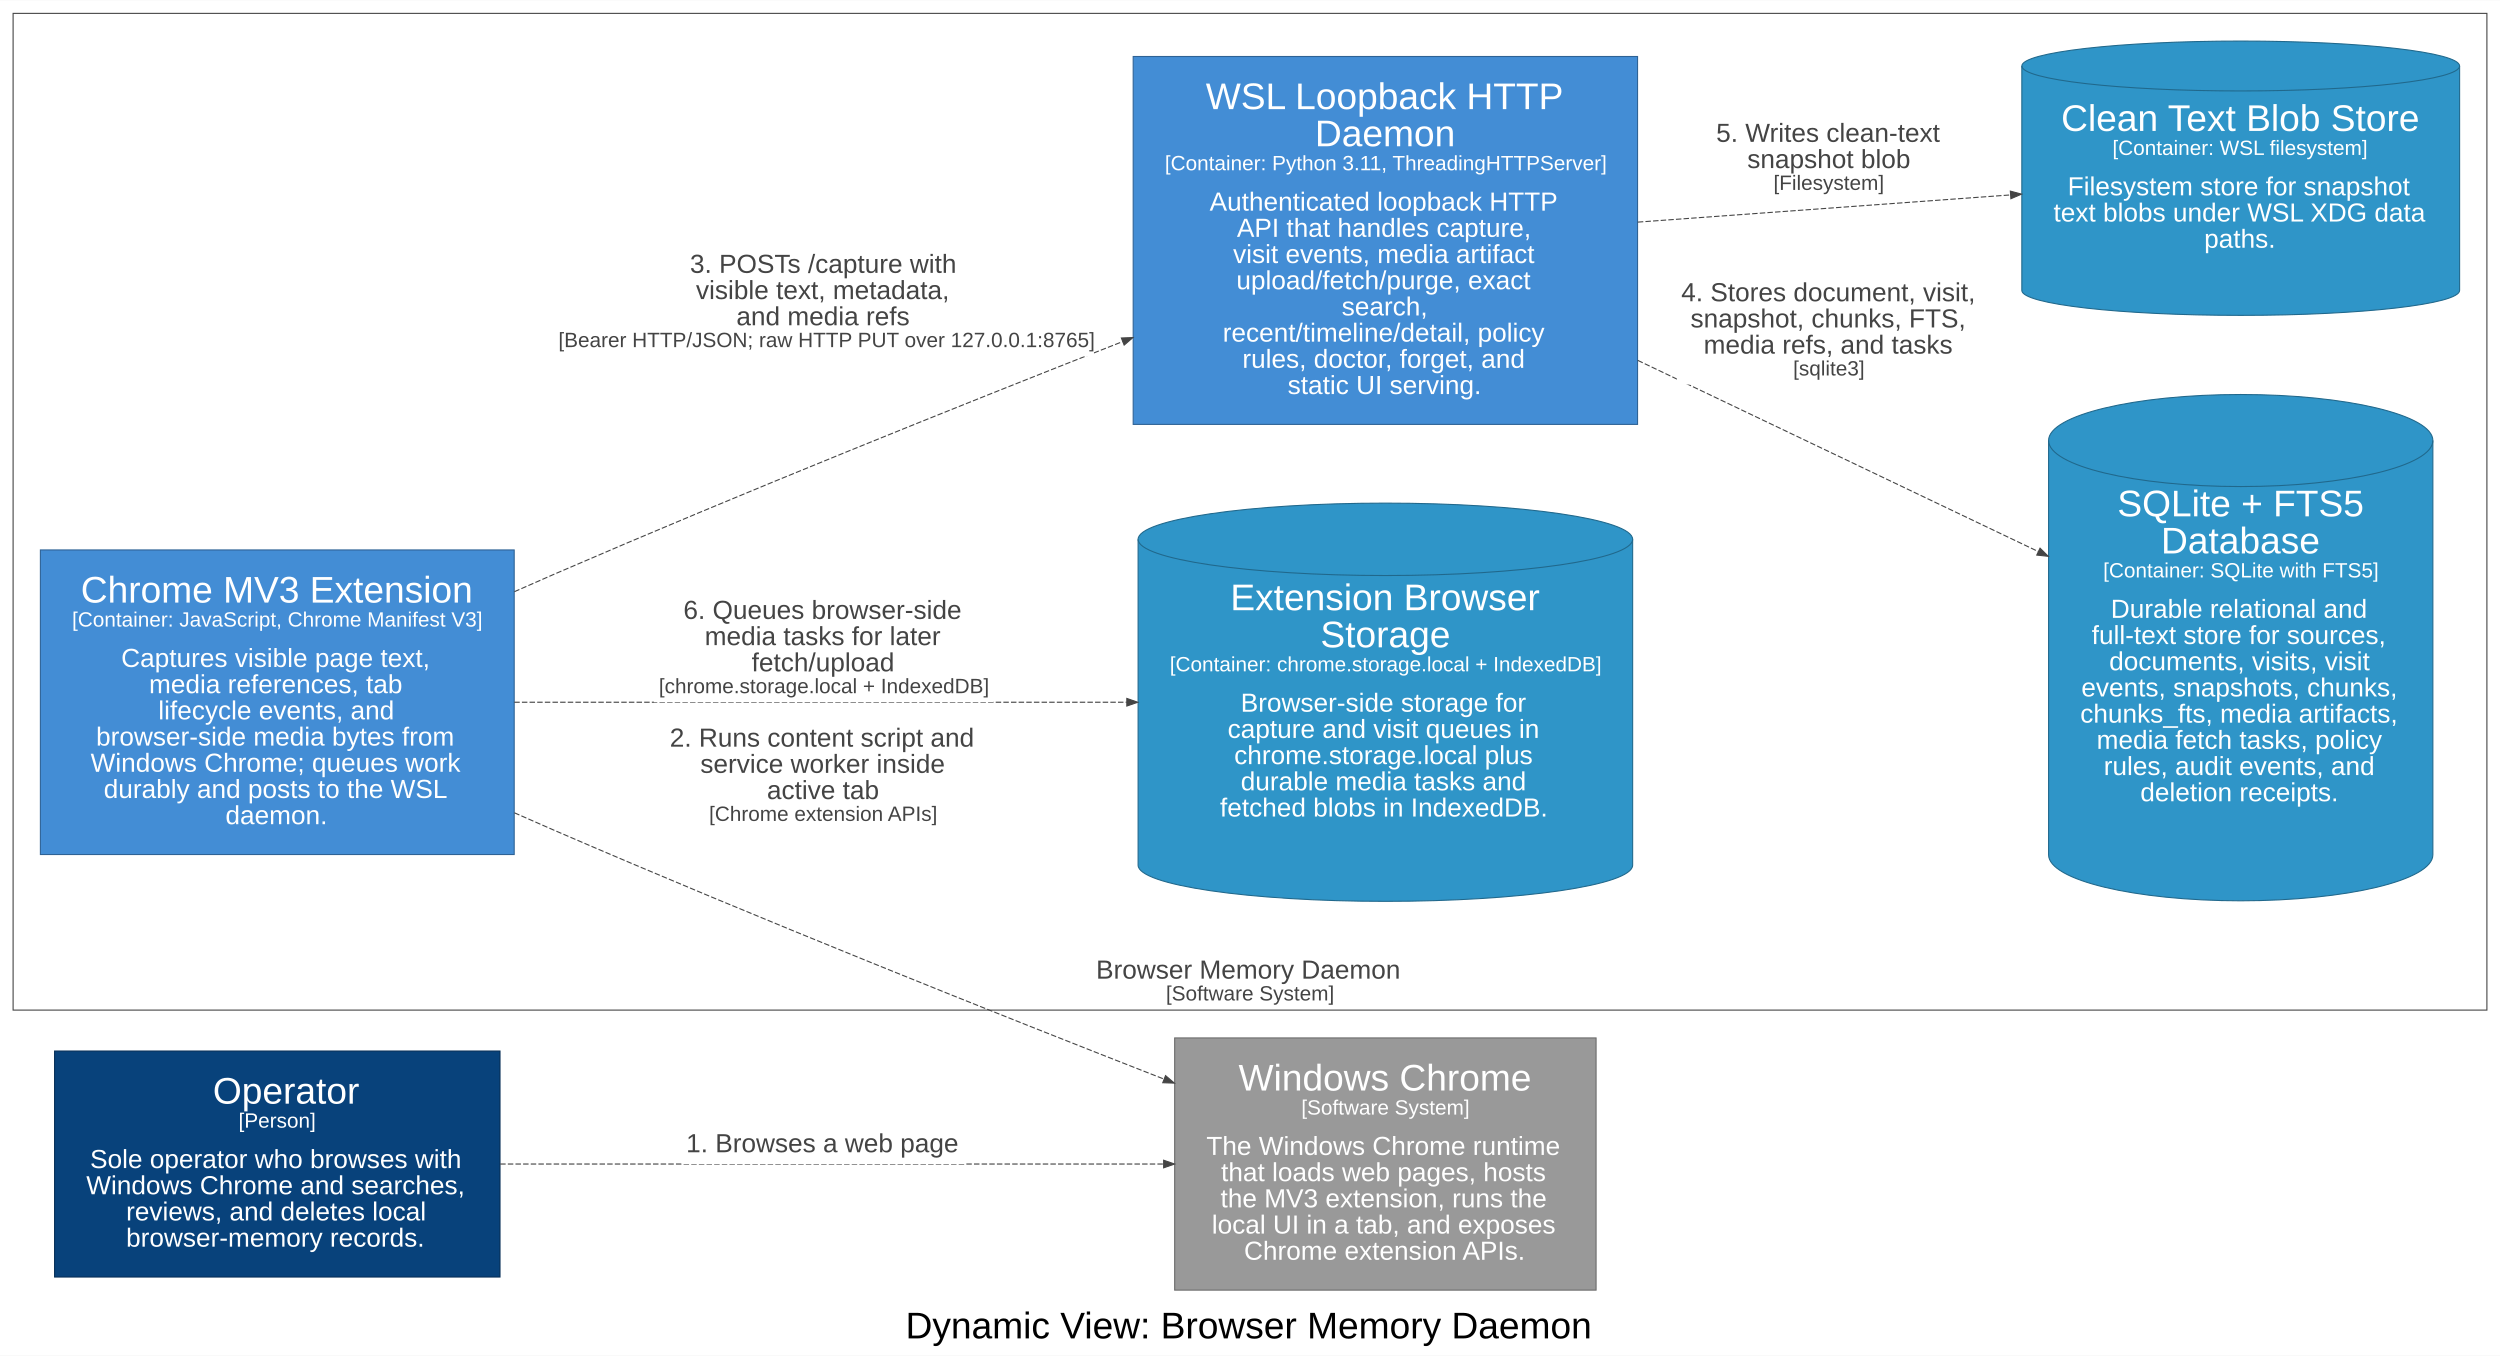
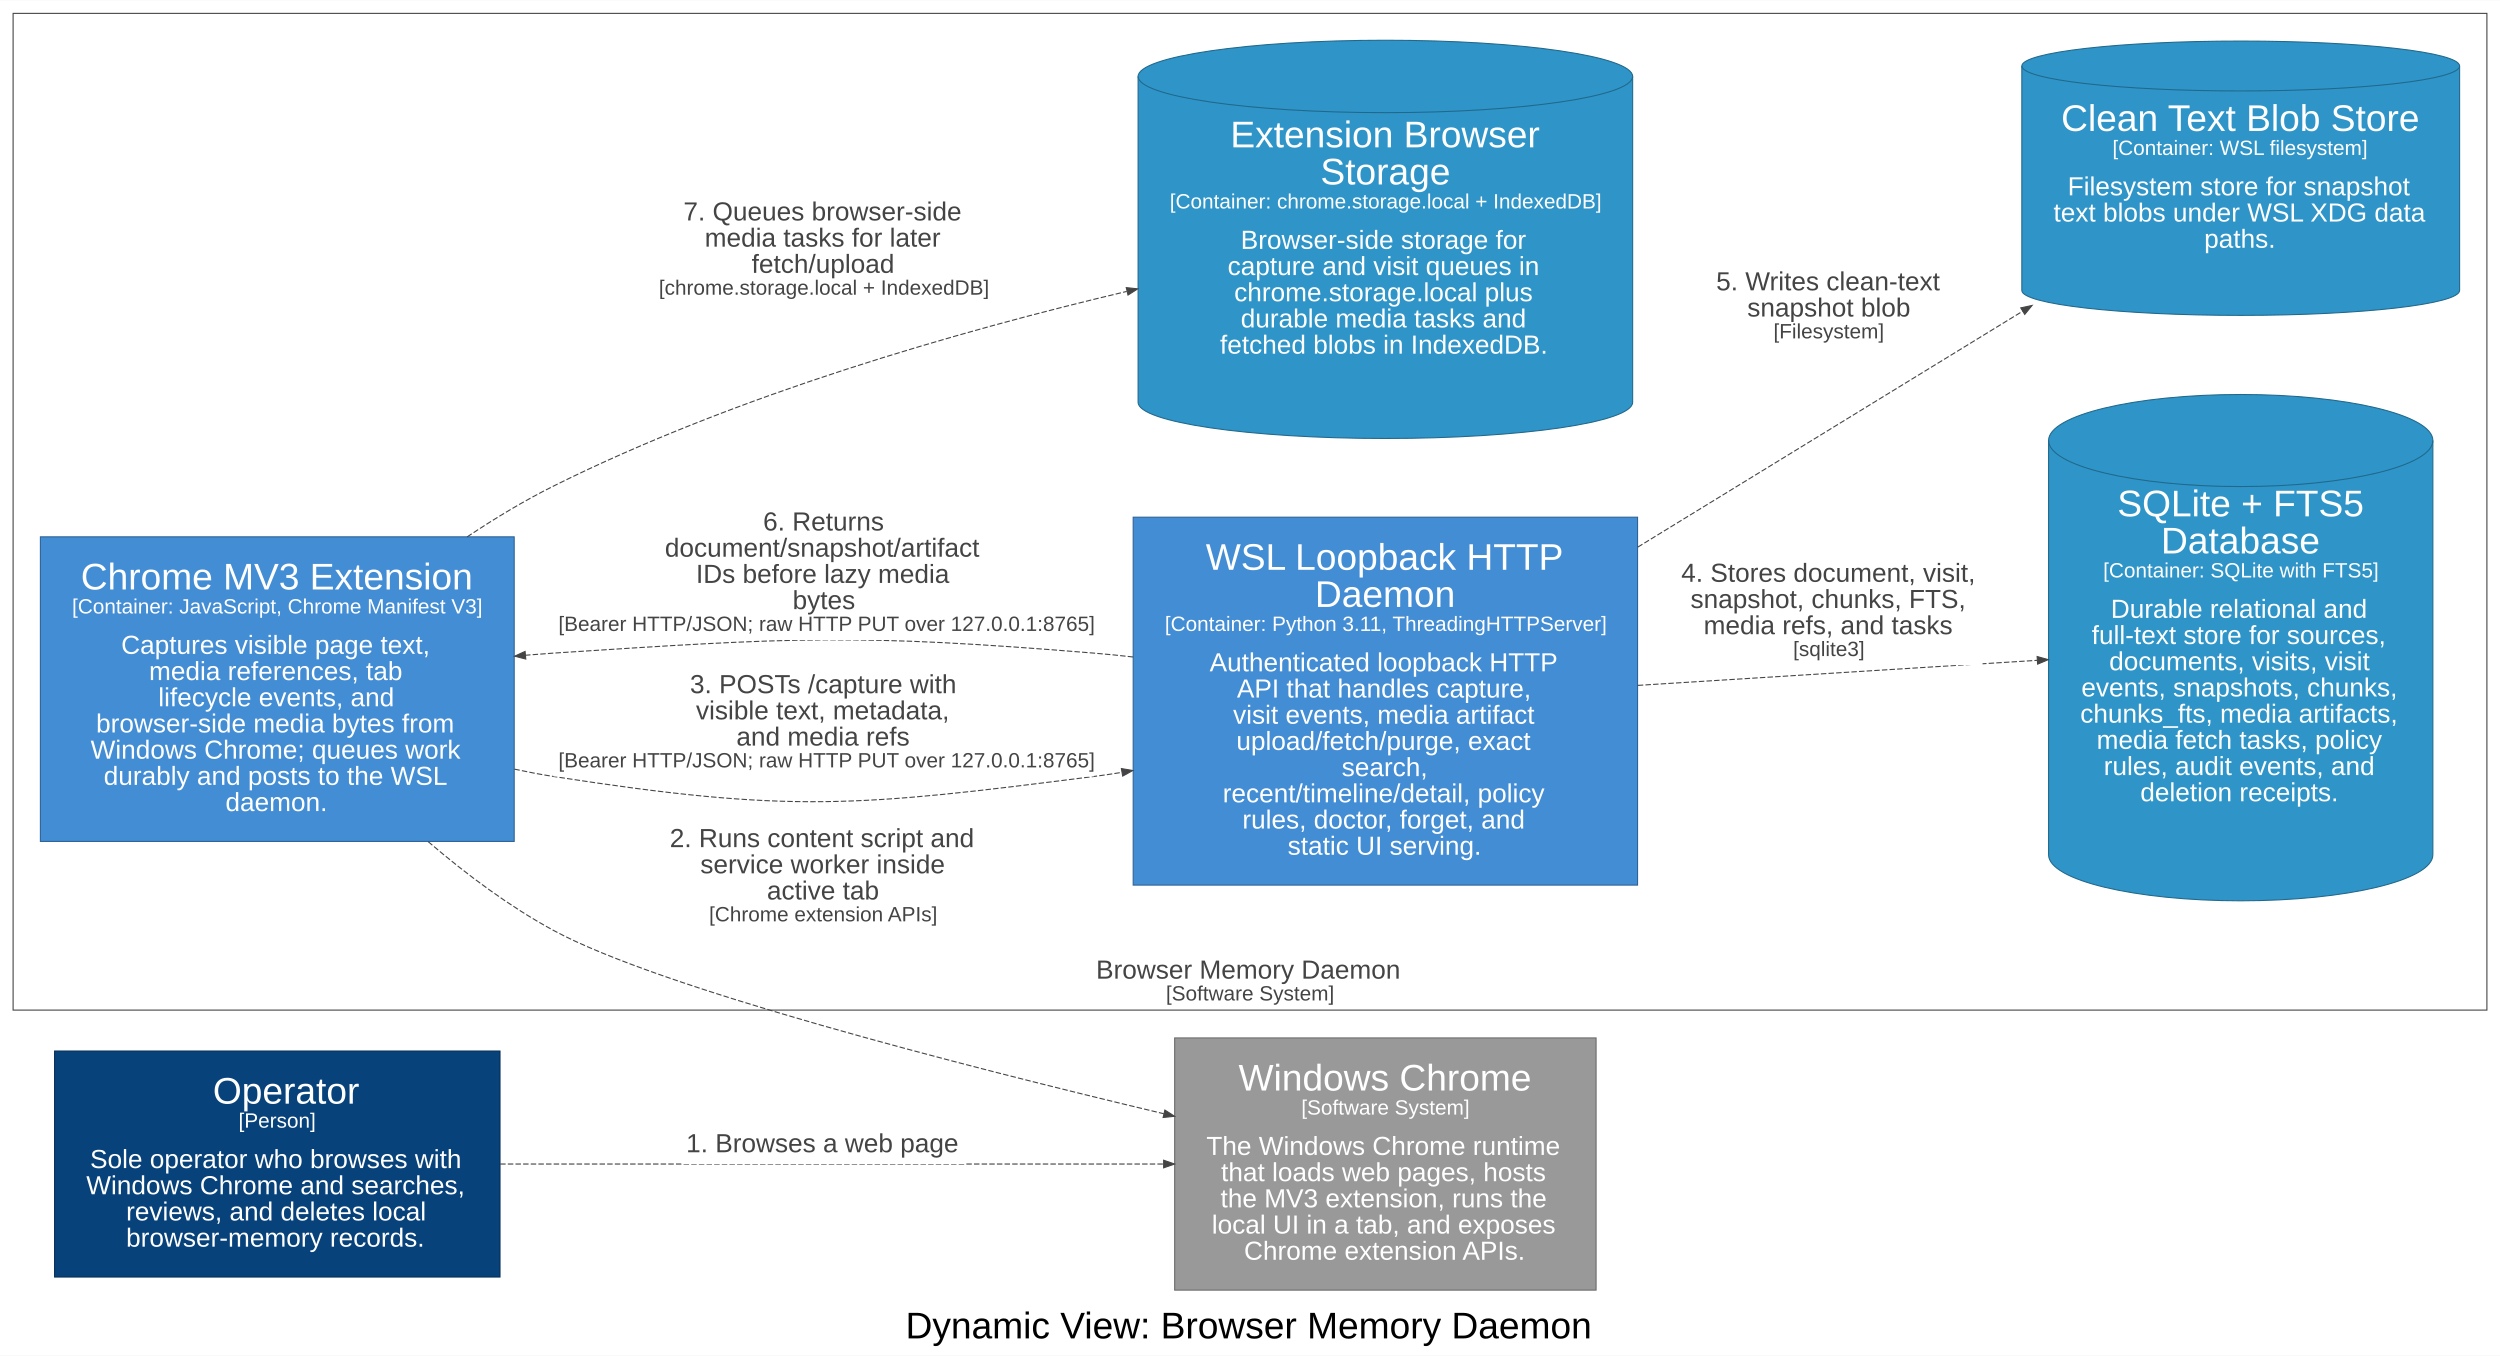
<svg xmlns="http://www.w3.org/2000/svg" width="2290pt" height="1242pt" viewBox="0.00 0.00 2290.00 1241.50">
  <g id="graph0" class="graph" transform="scale(1 1) rotate(0) translate(4 1237.5)">
    <polygon fill="white" stroke="transparent" points="-4,4 -4,-1237.5 2286,-1237.5 2286,4 -4,4" />
    <text text-anchor="start" x="825.5" y="-11.8" font-family="Arial" font-size="34.00">Dynamic View: Browser Memory Daemon</text>
    <g id="clust1" class="cluster">
      <polygon fill="none" stroke="#444444" points="8,-312.5 8,-1225.5 2274,-1225.5 2274,-312.5 8,-312.5" />
      <text text-anchor="start" x="1000" y="-341.3" font-family="Arial" font-size="24.00" fill="#444444">Browser Memory Daemon</text>
      <text text-anchor="start" x="1064" y="-321.3" font-family="Arial" font-size="19.00" fill="#444444">[Software System]</text>
    </g>
    <g id="13" class="node">
-       <path fill="#2f95c8" stroke="#20688c" d="M1491.5,-743.72C1491.5,-762.01 1389.98,-776.88 1265,-776.88 1140.02,-776.88 1038.5,-762.01 1038.5,-743.72 1038.5,-743.72 1038.5,-445.28 1038.5,-445.28 1038.5,-426.99 1140.02,-412.12 1265,-412.12 1389.98,-412.12 1491.5,-426.99 1491.5,-445.28 1491.5,-445.28 1491.5,-743.72 1491.5,-743.72" />
-       <path fill="none" stroke="#20688c" d="M1491.5,-743.72C1491.5,-725.42 1389.98,-710.56 1265,-710.56 1140.02,-710.56 1038.5,-725.42 1038.5,-743.72" />
-       <text text-anchor="start" x="1123" y="-678.8" font-family="Arial" font-size="34.00" fill="#ffffff">Extension Browser</text>
-       <text text-anchor="start" x="1205.5" y="-644.8" font-family="Arial" font-size="34.00" fill="#ffffff">Storage</text>
-       <text text-anchor="start" x="1067.5" y="-622.8" font-family="Arial" font-size="19.00" fill="#ffffff">[Container: chrome.storage.local + IndexedDB]</text>
-       <text text-anchor="start" x="1132.5" y="-585.8" font-family="Arial" font-size="24.00" fill="#ffffff">Browser-side storage for</text>
-       <text text-anchor="start" x="1120.5" y="-561.8" font-family="Arial" font-size="24.00" fill="#ffffff">capture and visit queues in</text>
-       <text text-anchor="start" x="1126.5" y="-537.8" font-family="Arial" font-size="24.00" fill="#ffffff">chrome.storage.local plus</text>
-       <text text-anchor="start" x="1132.5" y="-513.8" font-family="Arial" font-size="24.00" fill="#ffffff">durable media tasks and</text>
-       <text text-anchor="start" x="1113.5" y="-489.8" font-family="Arial" font-size="24.00" fill="#ffffff">fetched blobs in IndexedDB.</text>
+       <path fill="#2f95c8" stroke="#20688c" d="M1491.5,-1167.72C1491.5,-1186.01 1389.98,-1200.88 1265,-1200.88 1140.02,-1200.88 1038.5,-1186.01 1038.5,-1167.72 1038.5,-1167.72 1038.5,-869.28 1038.5,-869.28 1038.5,-850.99 1140.02,-836.12 1265,-836.12 1389.98,-836.12 1491.5,-850.99 1491.5,-869.28 1491.5,-869.28 1491.5,-1167.72 1491.5,-1167.72" />
+       <path fill="none" stroke="#20688c" d="M1491.5,-1167.72C1491.5,-1149.42 1389.98,-1134.56 1265,-1134.56 1140.02,-1134.56 1038.5,-1149.42 1038.5,-1167.72" />
+       <text text-anchor="start" x="1123" y="-1102.8" font-family="Arial" font-size="34.00" fill="#ffffff">Extension Browser</text>
+       <text text-anchor="start" x="1205.5" y="-1068.8" font-family="Arial" font-size="34.00" fill="#ffffff">Storage</text>
+       <text text-anchor="start" x="1067.5" y="-1046.8" font-family="Arial" font-size="19.00" fill="#ffffff">[Container: chrome.storage.local + IndexedDB]</text>
+       <text text-anchor="start" x="1132.5" y="-1009.8" font-family="Arial" font-size="24.00" fill="#ffffff">Browser-side storage for</text>
+       <text text-anchor="start" x="1120.5" y="-985.8" font-family="Arial" font-size="24.00" fill="#ffffff">capture and visit queues in</text>
+       <text text-anchor="start" x="1126.5" y="-961.8" font-family="Arial" font-size="24.00" fill="#ffffff">chrome.storage.local plus</text>
+       <text text-anchor="start" x="1132.5" y="-937.8" font-family="Arial" font-size="24.00" fill="#ffffff">durable media tasks and</text>
+       <text text-anchor="start" x="1113.5" y="-913.8" font-family="Arial" font-size="24.00" fill="#ffffff">fetched blobs in IndexedDB.</text>
    </g>
    <g id="14" class="node">
-       <polygon fill="#438dd5" stroke="#2e6295" points="1496,-1186 1034,-1186 1034,-849 1496,-849 1496,-1186" />
-       <text text-anchor="start" x="1100.5" y="-1137.8" font-family="Arial" font-size="34.00" fill="#ffffff">WSL Loopback HTTP</text>
-       <text text-anchor="start" x="1200.5" y="-1103.8" font-family="Arial" font-size="34.00" fill="#ffffff">Daemon</text>
-       <text text-anchor="start" x="1063" y="-1081.8" font-family="Arial" font-size="19.00" fill="#ffffff">[Container: Python 3.11, ThreadingHTTPServer]</text>
-       <text text-anchor="start" x="1104" y="-1044.8" font-family="Arial" font-size="24.00" fill="#ffffff">Authenticated loopback HTTP</text>
-       <text text-anchor="start" x="1129" y="-1020.8" font-family="Arial" font-size="24.00" fill="#ffffff">API that handles capture,</text>
-       <text text-anchor="start" x="1125.5" y="-996.8" font-family="Arial" font-size="24.00" fill="#ffffff">visit events, media artifact</text>
-       <text text-anchor="start" x="1128.5" y="-972.8" font-family="Arial" font-size="24.00" fill="#ffffff">upload/fetch/purge, exact</text>
-       <text text-anchor="start" x="1225" y="-948.8" font-family="Arial" font-size="24.00" fill="#ffffff">search,</text>
-       <text text-anchor="start" x="1116" y="-924.8" font-family="Arial" font-size="24.00" fill="#ffffff">recent/timeline/detail, policy</text>
-       <text text-anchor="start" x="1134" y="-900.8" font-family="Arial" font-size="24.00" fill="#ffffff">rules, doctor, forget, and</text>
-       <text text-anchor="start" x="1175.5" y="-876.8" font-family="Arial" font-size="24.00" fill="#ffffff">static UI serving.</text>
+       <polygon fill="#438dd5" stroke="#2e6295" points="1496,-764 1034,-764 1034,-427 1496,-427 1496,-764" />
+       <text text-anchor="start" x="1100.5" y="-715.8" font-family="Arial" font-size="34.00" fill="#ffffff">WSL Loopback HTTP</text>
+       <text text-anchor="start" x="1200.5" y="-681.8" font-family="Arial" font-size="34.00" fill="#ffffff">Daemon</text>
+       <text text-anchor="start" x="1063" y="-659.8" font-family="Arial" font-size="19.00" fill="#ffffff">[Container: Python 3.11, ThreadingHTTPServer]</text>
+       <text text-anchor="start" x="1104" y="-622.8" font-family="Arial" font-size="24.00" fill="#ffffff">Authenticated loopback HTTP</text>
+       <text text-anchor="start" x="1129" y="-598.8" font-family="Arial" font-size="24.00" fill="#ffffff">API that handles capture,</text>
+       <text text-anchor="start" x="1125.5" y="-574.8" font-family="Arial" font-size="24.00" fill="#ffffff">visit events, media artifact</text>
+       <text text-anchor="start" x="1128.5" y="-550.8" font-family="Arial" font-size="24.00" fill="#ffffff">upload/fetch/purge, exact</text>
+       <text text-anchor="start" x="1225" y="-526.8" font-family="Arial" font-size="24.00" fill="#ffffff">search,</text>
+       <text text-anchor="start" x="1116" y="-502.8" font-family="Arial" font-size="24.00" fill="#ffffff">recent/timeline/detail, policy</text>
+       <text text-anchor="start" x="1134" y="-478.8" font-family="Arial" font-size="24.00" fill="#ffffff">rules, doctor, forget, and</text>
+       <text text-anchor="start" x="1175.5" y="-454.8" font-family="Arial" font-size="24.00" fill="#ffffff">static UI serving.</text>
    </g>
    <g id="27" class="node">
      <path fill="#2f95c8" stroke="#20688c" d="M2224.5,-834.22C2224.5,-857.48 2145.61,-876.38 2048.5,-876.38 1951.39,-876.38 1872.5,-857.48 1872.5,-834.22 1872.5,-834.22 1872.5,-454.78 1872.5,-454.78 1872.5,-431.52 1951.39,-412.62 2048.5,-412.62 2145.61,-412.62 2224.5,-431.52 2224.5,-454.78 2224.5,-454.78 2224.5,-834.22 2224.5,-834.22" />
      <path fill="none" stroke="#20688c" d="M2224.5,-834.22C2224.5,-810.95 2145.61,-792.06 2048.5,-792.06 1951.39,-792.06 1872.5,-810.95 1872.5,-834.22" />
      <text text-anchor="start" x="1935.5" y="-764.8" font-family="Arial" font-size="34.00" fill="#ffffff">SQLite + FTS5</text>
      <text text-anchor="start" x="1975.5" y="-730.8" font-family="Arial" font-size="34.00" fill="#ffffff">Database</text>
      <text text-anchor="start" x="1922.5" y="-708.8" font-family="Arial" font-size="19.00" fill="#ffffff">[Container: SQLite with FTS5]</text>
      <text text-anchor="start" x="1929.5" y="-671.8" font-family="Arial" font-size="24.00" fill="#ffffff">Durable relational and</text>
      <text text-anchor="start" x="1912" y="-647.8" font-family="Arial" font-size="24.00" fill="#ffffff">full-text store for sources,</text>
      <text text-anchor="start" x="1928" y="-623.8" font-family="Arial" font-size="24.00" fill="#ffffff">documents, visits, visit</text>
      <text text-anchor="start" x="1902.5" y="-599.8" font-family="Arial" font-size="24.00" fill="#ffffff">events, snapshots, chunks,</text>
      <text text-anchor="start" x="1901.5" y="-575.8" font-family="Arial" font-size="24.00" fill="#ffffff">chunks_fts, media artifacts,</text>
      <text text-anchor="start" x="1916.5" y="-551.8" font-family="Arial" font-size="24.00" fill="#ffffff">media fetch tasks, policy</text>
      <text text-anchor="start" x="1923" y="-527.8" font-family="Arial" font-size="24.00" fill="#ffffff">rules, audit events, and</text>
      <text text-anchor="start" x="1956.5" y="-503.8" font-family="Arial" font-size="24.00" fill="#ffffff">deletion receipts.</text>
    </g>
    <g id="43" class="edge">
-       <path fill="none" stroke="#444444" stroke-dasharray="5,2" d="M1496.25,-907.61C1613.18,-851.8 1753.31,-784.91 1863.03,-732.55" />
-       <polygon fill="#444444" stroke="#444444" points="1864.69,-735.63 1872.21,-728.16 1861.68,-729.31 1864.69,-735.63" />
-       <polygon fill="white" stroke="transparent" points="1532,-885.5 1532,-984.5 1812,-984.5 1812,-885.5 1532,-885.5" />
-       <text text-anchor="start" x="1536" y="-961.8" font-family="Arial" font-size="24.00" fill="#444444">4. Stores document, visit,</text>
-       <text text-anchor="start" x="1544.5" y="-937.8" font-family="Arial" font-size="24.00" fill="#444444">snapshot, chunks, FTS,</text>
-       <text text-anchor="start" x="1556.5" y="-913.8" font-family="Arial" font-size="24.00" fill="#444444">media refs, and tasks</text>
-       <text text-anchor="start" x="1638.5" y="-893.8" font-family="Arial" font-size="19.00" fill="#444444">[sqlite3]</text>
+       <path fill="none" stroke="#444444" stroke-dasharray="5,2" d="M1496.25,-609.94C1612.82,-617.25 1752.47,-626 1862.04,-632.87" />
+       <polygon fill="#444444" stroke="#444444" points="1862.01,-636.38 1872.21,-633.51 1862.45,-629.39 1862.01,-636.38" />
+       <polygon fill="white" stroke="transparent" points="1532,-628.5 1532,-727.5 1812,-727.5 1812,-628.5 1532,-628.5" />
+       <text text-anchor="start" x="1536" y="-704.8" font-family="Arial" font-size="24.00" fill="#444444">4. Stores document, visit,</text>
+       <text text-anchor="start" x="1544.5" y="-680.8" font-family="Arial" font-size="24.00" fill="#444444">snapshot, chunks, FTS,</text>
+       <text text-anchor="start" x="1556.5" y="-656.8" font-family="Arial" font-size="24.00" fill="#444444">media refs, and tasks</text>
+       <text text-anchor="start" x="1638.5" y="-636.8" font-family="Arial" font-size="19.00" fill="#444444">[sqlite3]</text>
    </g>
    <g id="28" class="node">
      <path fill="#2f95c8" stroke="#20688c" d="M2249,-1177.28C2249,-1189.89 2159.13,-1200.13 2048.5,-1200.13 1937.87,-1200.13 1848,-1189.89 1848,-1177.28 1848,-1177.28 1848,-971.72 1848,-971.72 1848,-959.11 1937.87,-948.87 2048.5,-948.87 2159.13,-948.87 2249,-959.11 2249,-971.72 2249,-971.72 2249,-1177.28 2249,-1177.28" />
      <path fill="none" stroke="#20688c" d="M2249,-1177.28C2249,-1164.68 2159.13,-1154.44 2048.5,-1154.44 1937.87,-1154.44 1848,-1164.68 1848,-1177.28" />
      <text text-anchor="start" x="1884" y="-1117.8" font-family="Arial" font-size="34.00" fill="#ffffff">Clean Text Blob Store</text>
      <text text-anchor="start" x="1931" y="-1095.8" font-family="Arial" font-size="19.00" fill="#ffffff">[Container: WSL filesystem]</text>
      <text text-anchor="start" x="1890" y="-1058.8" font-family="Arial" font-size="24.00" fill="#ffffff">Filesystem store for snapshot</text>
      <text text-anchor="start" x="1877" y="-1034.8" font-family="Arial" font-size="24.00" fill="#ffffff">text blobs under WSL XDG data</text>
      <text text-anchor="start" x="2015" y="-1010.8" font-family="Arial" font-size="24.00" fill="#ffffff">paths.</text>
    </g>
    <g id="44" class="edge">
-       <path fill="none" stroke="#444444" stroke-dasharray="5,2" d="M1496.25,-1034.29C1604.31,-1042.18 1732.19,-1051.5 1837.57,-1059.19" />
-       <polygon fill="#444444" stroke="#444444" points="1837.47,-1062.69 1847.69,-1059.93 1837.98,-1055.71 1837.47,-1062.69" />
-       <polygon fill="white" stroke="transparent" points="1564,-1055.5 1564,-1130.5 1780,-1130.5 1780,-1055.5 1564,-1055.5" />
-       <text text-anchor="start" x="1568" y="-1107.8" font-family="Arial" font-size="24.00" fill="#444444">5. Writes clean-text</text>
-       <text text-anchor="start" x="1596.5" y="-1083.8" font-family="Arial" font-size="24.00" fill="#444444">snapshot blob</text>
-       <text text-anchor="start" x="1620.5" y="-1063.8" font-family="Arial" font-size="19.00" fill="#444444">[Filesystem]</text>
+       <path fill="none" stroke="#444444" stroke-dasharray="5,2" d="M1496.25,-736.63C1608.14,-805.21 1741.29,-886.82 1848.69,-952.65" />
+       <polygon fill="#444444" stroke="#444444" points="1847.01,-955.72 1857.36,-957.96 1850.67,-949.75 1847.01,-955.72" />
+       <polygon fill="white" stroke="transparent" points="1564,-919.5 1564,-994.5 1780,-994.5 1780,-919.5 1564,-919.5" />
+       <text text-anchor="start" x="1568" y="-971.8" font-family="Arial" font-size="24.00" fill="#444444">5. Writes clean-text</text>
+       <text text-anchor="start" x="1596.5" y="-947.8" font-family="Arial" font-size="24.00" fill="#444444">snapshot blob</text>
+       <text text-anchor="start" x="1620.5" y="-927.8" font-family="Arial" font-size="19.00" fill="#444444">[Filesystem]</text>
    </g>
    <g id="5" class="node">
-       <polygon fill="#438dd5" stroke="#2e6295" points="467,-734 33,-734 33,-455 467,-455 467,-734" />
-       <text text-anchor="start" x="70" y="-685.8" font-family="Arial" font-size="34.00" fill="#ffffff">Chrome MV3 Extension</text>
-       <text text-anchor="start" x="62" y="-663.8" font-family="Arial" font-size="19.00" fill="#ffffff">[Container: JavaScript, Chrome Manifest V3]</text>
-       <text text-anchor="start" x="107" y="-626.8" font-family="Arial" font-size="24.00" fill="#ffffff">Captures visible page text,</text>
-       <text text-anchor="start" x="132.5" y="-602.8" font-family="Arial" font-size="24.00" fill="#ffffff">media references, tab</text>
-       <text text-anchor="start" x="141" y="-578.8" font-family="Arial" font-size="24.00" fill="#ffffff">lifecycle events, and</text>
-       <text text-anchor="start" x="84" y="-554.8" font-family="Arial" font-size="24.00" fill="#ffffff">browser-side media bytes from</text>
-       <text text-anchor="start" x="79" y="-530.8" font-family="Arial" font-size="24.00" fill="#ffffff">Windows Chrome; queues work</text>
-       <text text-anchor="start" x="91" y="-506.8" font-family="Arial" font-size="24.00" fill="#ffffff">durably and posts to the WSL</text>
-       <text text-anchor="start" x="202.5" y="-482.8" font-family="Arial" font-size="24.00" fill="#ffffff">daemon.</text>
+       <polygon fill="#438dd5" stroke="#2e6295" points="467,-746 33,-746 33,-467 467,-467 467,-746" />
+       <text text-anchor="start" x="70" y="-697.8" font-family="Arial" font-size="34.00" fill="#ffffff">Chrome MV3 Extension</text>
+       <text text-anchor="start" x="62" y="-675.8" font-family="Arial" font-size="19.00" fill="#ffffff">[Container: JavaScript, Chrome Manifest V3]</text>
+       <text text-anchor="start" x="107" y="-638.8" font-family="Arial" font-size="24.00" fill="#ffffff">Captures visible page text,</text>
+       <text text-anchor="start" x="132.5" y="-614.8" font-family="Arial" font-size="24.00" fill="#ffffff">media references, tab</text>
+       <text text-anchor="start" x="141" y="-590.8" font-family="Arial" font-size="24.00" fill="#ffffff">lifecycle events, and</text>
+       <text text-anchor="start" x="84" y="-566.8" font-family="Arial" font-size="24.00" fill="#ffffff">browser-side media bytes from</text>
+       <text text-anchor="start" x="79" y="-542.8" font-family="Arial" font-size="24.00" fill="#ffffff">Windows Chrome; queues work</text>
+       <text text-anchor="start" x="91" y="-518.8" font-family="Arial" font-size="24.00" fill="#ffffff">durably and posts to the WSL</text>
+       <text text-anchor="start" x="202.5" y="-494.8" font-family="Arial" font-size="24.00" fill="#ffffff">daemon.</text>
+     </g>
+     <g id="38" class="edge">
+       <path fill="none" stroke="#444444" stroke-dasharray="5,2" d="M1033.96,-635.94C1021.82,-637.33 1009.78,-638.53 998,-639.5 778.74,-657.51 722.53,-653.81 503,-639.5 494.61,-638.95 486.08,-638.31 477.47,-637.57" />
+       <polygon fill="#444444" stroke="#444444" points="477.6,-634.07 467.33,-636.68 476.98,-641.04 477.6,-634.07" />
+       <polygon fill="white" stroke="transparent" points="503,-651.5 503,-774.5 998,-774.5 998,-651.5 503,-651.5" />
+       <text text-anchor="start" x="695" y="-751.8" font-family="Arial" font-size="24.00" fill="#444444">6. Returns</text>
+       <text text-anchor="start" x="605" y="-727.8" font-family="Arial" font-size="24.00" fill="#444444">document/snapshot/artifact</text>
+       <text text-anchor="start" x="633.5" y="-703.8" font-family="Arial" font-size="24.00" fill="#444444">IDs before lazy media</text>
+       <text text-anchor="start" x="722" y="-679.8" font-family="Arial" font-size="24.00" fill="#444444">bytes</text>
+       <text text-anchor="start" x="507.5" y="-659.8" font-family="Arial" font-size="19.00" fill="#444444">[Bearer HTTP/JSON; raw HTTP PUT over 127.0.0.1:8765]</text>
    </g>
    <g id="37" class="edge">
-       <path fill="none" stroke="#444444" stroke-dasharray="5,2" d="M467.07,-594.5C631.86,-594.5 858.6,-594.5 1028.11,-594.5" />
-       <polygon fill="#444444" stroke="#444444" points="1028.17,-598 1038.17,-594.5 1028.17,-591 1028.17,-598" />
-       <polygon fill="white" stroke="transparent" points="595,-594.5 595,-693.5 906,-693.5 906,-594.5 595,-594.5" />
-       <text text-anchor="start" x="622" y="-670.8" font-family="Arial" font-size="24.00" fill="#444444">6. Queues browser-side</text>
-       <text text-anchor="start" x="641.5" y="-646.8" font-family="Arial" font-size="24.00" fill="#444444">media tasks for later</text>
-       <text text-anchor="start" x="684.5" y="-622.8" font-family="Arial" font-size="24.00" fill="#444444">fetch/upload</text>
-       <text text-anchor="start" x="599.5" y="-602.8" font-family="Arial" font-size="19.00" fill="#444444">[chrome.storage.local + IndexedDB]</text>
+       <path fill="none" stroke="#444444" stroke-dasharray="5,2" d="M423.95,-746C449.58,-763.12 476.35,-779.22 503,-792.5 670.18,-875.8 873.63,-934.24 1028.09,-970.8" />
+       <polygon fill="#444444" stroke="#444444" points="1027.65,-974.29 1038.19,-973.17 1029.26,-967.48 1027.65,-974.29" />
+       <polygon fill="white" stroke="transparent" points="595,-959.5 595,-1058.5 906,-1058.5 906,-959.5 595,-959.5" />
+       <text text-anchor="start" x="622" y="-1035.8" font-family="Arial" font-size="24.00" fill="#444444">7. Queues browser-side</text>
+       <text text-anchor="start" x="641.5" y="-1011.8" font-family="Arial" font-size="24.00" fill="#444444">media tasks for later</text>
+       <text text-anchor="start" x="684.5" y="-987.8" font-family="Arial" font-size="24.00" fill="#444444">fetch/upload</text>
+       <text text-anchor="start" x="599.5" y="-967.8" font-family="Arial" font-size="19.00" fill="#444444">[chrome.storage.local + IndexedDB]</text>
    </g>
    <g id="38" class="edge">
-       <path fill="none" stroke="#444444" stroke-dasharray="5,2" d="M467.17,-695.76C479.27,-701.14 491.27,-706.42 503,-711.5 676.12,-786.43 873.86,-865.76 1024.37,-924.86" />
-       <polygon fill="#444444" stroke="#444444" points="1023.18,-928.15 1033.76,-928.55 1025.73,-921.64 1023.18,-928.15" />
-       <polygon fill="white" stroke="transparent" points="503,-911.5 503,-1010.5 998,-1010.5 998,-911.5 503,-911.5" />
-       <text text-anchor="start" x="628" y="-987.8" font-family="Arial" font-size="24.00" fill="#444444">3. POSTs /capture with</text>
-       <text text-anchor="start" x="633.5" y="-963.8" font-family="Arial" font-size="24.00" fill="#444444">visible text, metadata,</text>
-       <text text-anchor="start" x="670.5" y="-939.8" font-family="Arial" font-size="24.00" fill="#444444">and media refs</text>
-       <text text-anchor="start" x="507.5" y="-919.8" font-family="Arial" font-size="19.00" fill="#444444">[Bearer HTTP/JSON; raw HTTP PUT over 127.0.0.1:8765]</text>
+       <path fill="none" stroke="#444444" stroke-dasharray="5,2" d="M467.17,-533.23C479.21,-530.61 491.21,-528.33 503,-526.5 720.41,-492.82 779.77,-498.66 998,-526.5 1006.42,-527.57 1014.95,-528.83 1023.54,-530.24" />
+       <polygon fill="#444444" stroke="#444444" points="1023.2,-533.74 1033.65,-531.97 1024.38,-526.84 1023.2,-533.74" />
+       <polygon fill="white" stroke="transparent" points="503,-526.5 503,-625.5 998,-625.5 998,-526.5 503,-526.5" />
+       <text text-anchor="start" x="628" y="-602.8" font-family="Arial" font-size="24.00" fill="#444444">3. POSTs /capture with</text>
+       <text text-anchor="start" x="633.5" y="-578.8" font-family="Arial" font-size="24.00" fill="#444444">visible text, metadata,</text>
+       <text text-anchor="start" x="670.5" y="-554.8" font-family="Arial" font-size="24.00" fill="#444444">and media refs</text>
+       <text text-anchor="start" x="507.5" y="-534.8" font-family="Arial" font-size="19.00" fill="#444444">[Bearer HTTP/JSON; raw HTTP PUT over 127.0.0.1:8765]</text>
    </g>
    <g id="2" class="node">
      <polygon fill="#999999" stroke="#6b6b6b" points="1458,-287 1072,-287 1072,-56 1458,-56 1458,-287" />
      <text text-anchor="start" x="1130.5" y="-238.8" font-family="Arial" font-size="34.00" fill="#ffffff">Windows Chrome</text>
      <text text-anchor="start" x="1188" y="-216.8" font-family="Arial" font-size="19.00" fill="#ffffff">[Software System]</text>
      <text text-anchor="start" x="1101" y="-179.8" font-family="Arial" font-size="24.00" fill="#ffffff">The Windows Chrome runtime</text>
      <text text-anchor="start" x="1114.5" y="-155.8" font-family="Arial" font-size="24.00" fill="#ffffff">that loads web pages, hosts</text>
      <text text-anchor="start" x="1114" y="-131.8" font-family="Arial" font-size="24.00" fill="#ffffff">the MV3 extension, runs the</text>
      <text text-anchor="start" x="1106" y="-107.8" font-family="Arial" font-size="24.00" fill="#ffffff">local UI in a tab, and exposes</text>
      <text text-anchor="start" x="1135.5" y="-83.8" font-family="Arial" font-size="24.00" fill="#ffffff">Chrome extension APIs.</text>
    </g>
    <g id="35" class="edge">
-       <path fill="none" stroke="#444444" stroke-dasharray="5,2" d="M467.17,-493.24C479.27,-487.86 491.27,-482.58 503,-477.5 691,-396.12 908.03,-309.57 1062.09,-249.36" />
-       <polygon fill="#444444" stroke="#444444" points="1063.64,-252.51 1071.68,-245.61 1061.09,-245.99 1063.64,-252.51" />
-       <polygon fill="white" stroke="transparent" points="605.5,-477.5 605.5,-576.5 895.5,-576.5 895.5,-477.5 605.5,-477.5" />
-       <text text-anchor="start" x="609.5" y="-553.8" font-family="Arial" font-size="24.00" fill="#444444">2. Runs content script and</text>
-       <text text-anchor="start" x="637.5" y="-529.8" font-family="Arial" font-size="24.00" fill="#444444">service worker inside</text>
-       <text text-anchor="start" x="698.5" y="-505.8" font-family="Arial" font-size="24.00" fill="#444444">active tab</text>
-       <text text-anchor="start" x="645.5" y="-485.8" font-family="Arial" font-size="19.00" fill="#444444">[Chrome extension APIs]</text>
+       <path fill="none" stroke="#444444" stroke-dasharray="5,2" d="M388.2,-466.8C423.37,-436.67 462.72,-407.35 503,-385.5 599.19,-333.32 870.86,-263.1 1062.05,-217.57" />
+       <polygon fill="#444444" stroke="#444444" points="1063.03,-220.94 1071.95,-215.22 1061.41,-214.13 1063.03,-220.94" />
+       <polygon fill="white" stroke="transparent" points="605.5,-385.5 605.5,-484.5 895.5,-484.5 895.5,-385.5 605.5,-385.5" />
+       <text text-anchor="start" x="609.5" y="-461.8" font-family="Arial" font-size="24.00" fill="#444444">2. Runs content script and</text>
+       <text text-anchor="start" x="637.5" y="-437.8" font-family="Arial" font-size="24.00" fill="#444444">service worker inside</text>
+       <text text-anchor="start" x="698.5" y="-413.8" font-family="Arial" font-size="24.00" fill="#444444">active tab</text>
+       <text text-anchor="start" x="645.5" y="-393.8" font-family="Arial" font-size="19.00" fill="#444444">[Chrome extension APIs]</text>
    </g>
    <g id="1" class="node">
      <polygon fill="#08427b" stroke="#052e56" points="454,-275 46,-275 46,-68 454,-68 454,-275" />
      <text text-anchor="start" x="191" y="-226.8" font-family="Arial" font-size="34.00" fill="#ffffff">Operator</text>
      <text text-anchor="start" x="214.5" y="-204.8" font-family="Arial" font-size="19.00" fill="#ffffff">[Person]</text>
      <text text-anchor="start" x="78.5" y="-167.8" font-family="Arial" font-size="24.00" fill="#ffffff">Sole operator who browses with</text>
      <text text-anchor="start" x="75" y="-143.8" font-family="Arial" font-size="24.00" fill="#ffffff">Windows Chrome and searches,</text>
      <text text-anchor="start" x="111.5" y="-119.8" font-family="Arial" font-size="24.00" fill="#ffffff">reviews, and deletes local</text>
      <text text-anchor="start" x="111.5" y="-95.8" font-family="Arial" font-size="24.00" fill="#ffffff">browser-memory records.</text>
    </g>
    <g id="30" class="edge">
      <path fill="none" stroke="#444444" stroke-dasharray="5,2" d="M454.17,-171.5C630.8,-171.5 885.34,-171.5 1061.71,-171.5" />
      <polygon fill="#444444" stroke="#444444" points="1061.89,-175 1071.89,-171.5 1061.89,-168 1061.89,-175" />
      <polygon fill="white" stroke="transparent" points="620.5,-171.5 620.5,-205.5 880.5,-205.5 880.5,-171.5 620.5,-171.5" />
      <text text-anchor="start" x="624.5" y="-182.3" font-family="Arial" font-size="24.00" fill="#444444">1. Browses a web page</text>
    </g>
  </g>
</svg>
